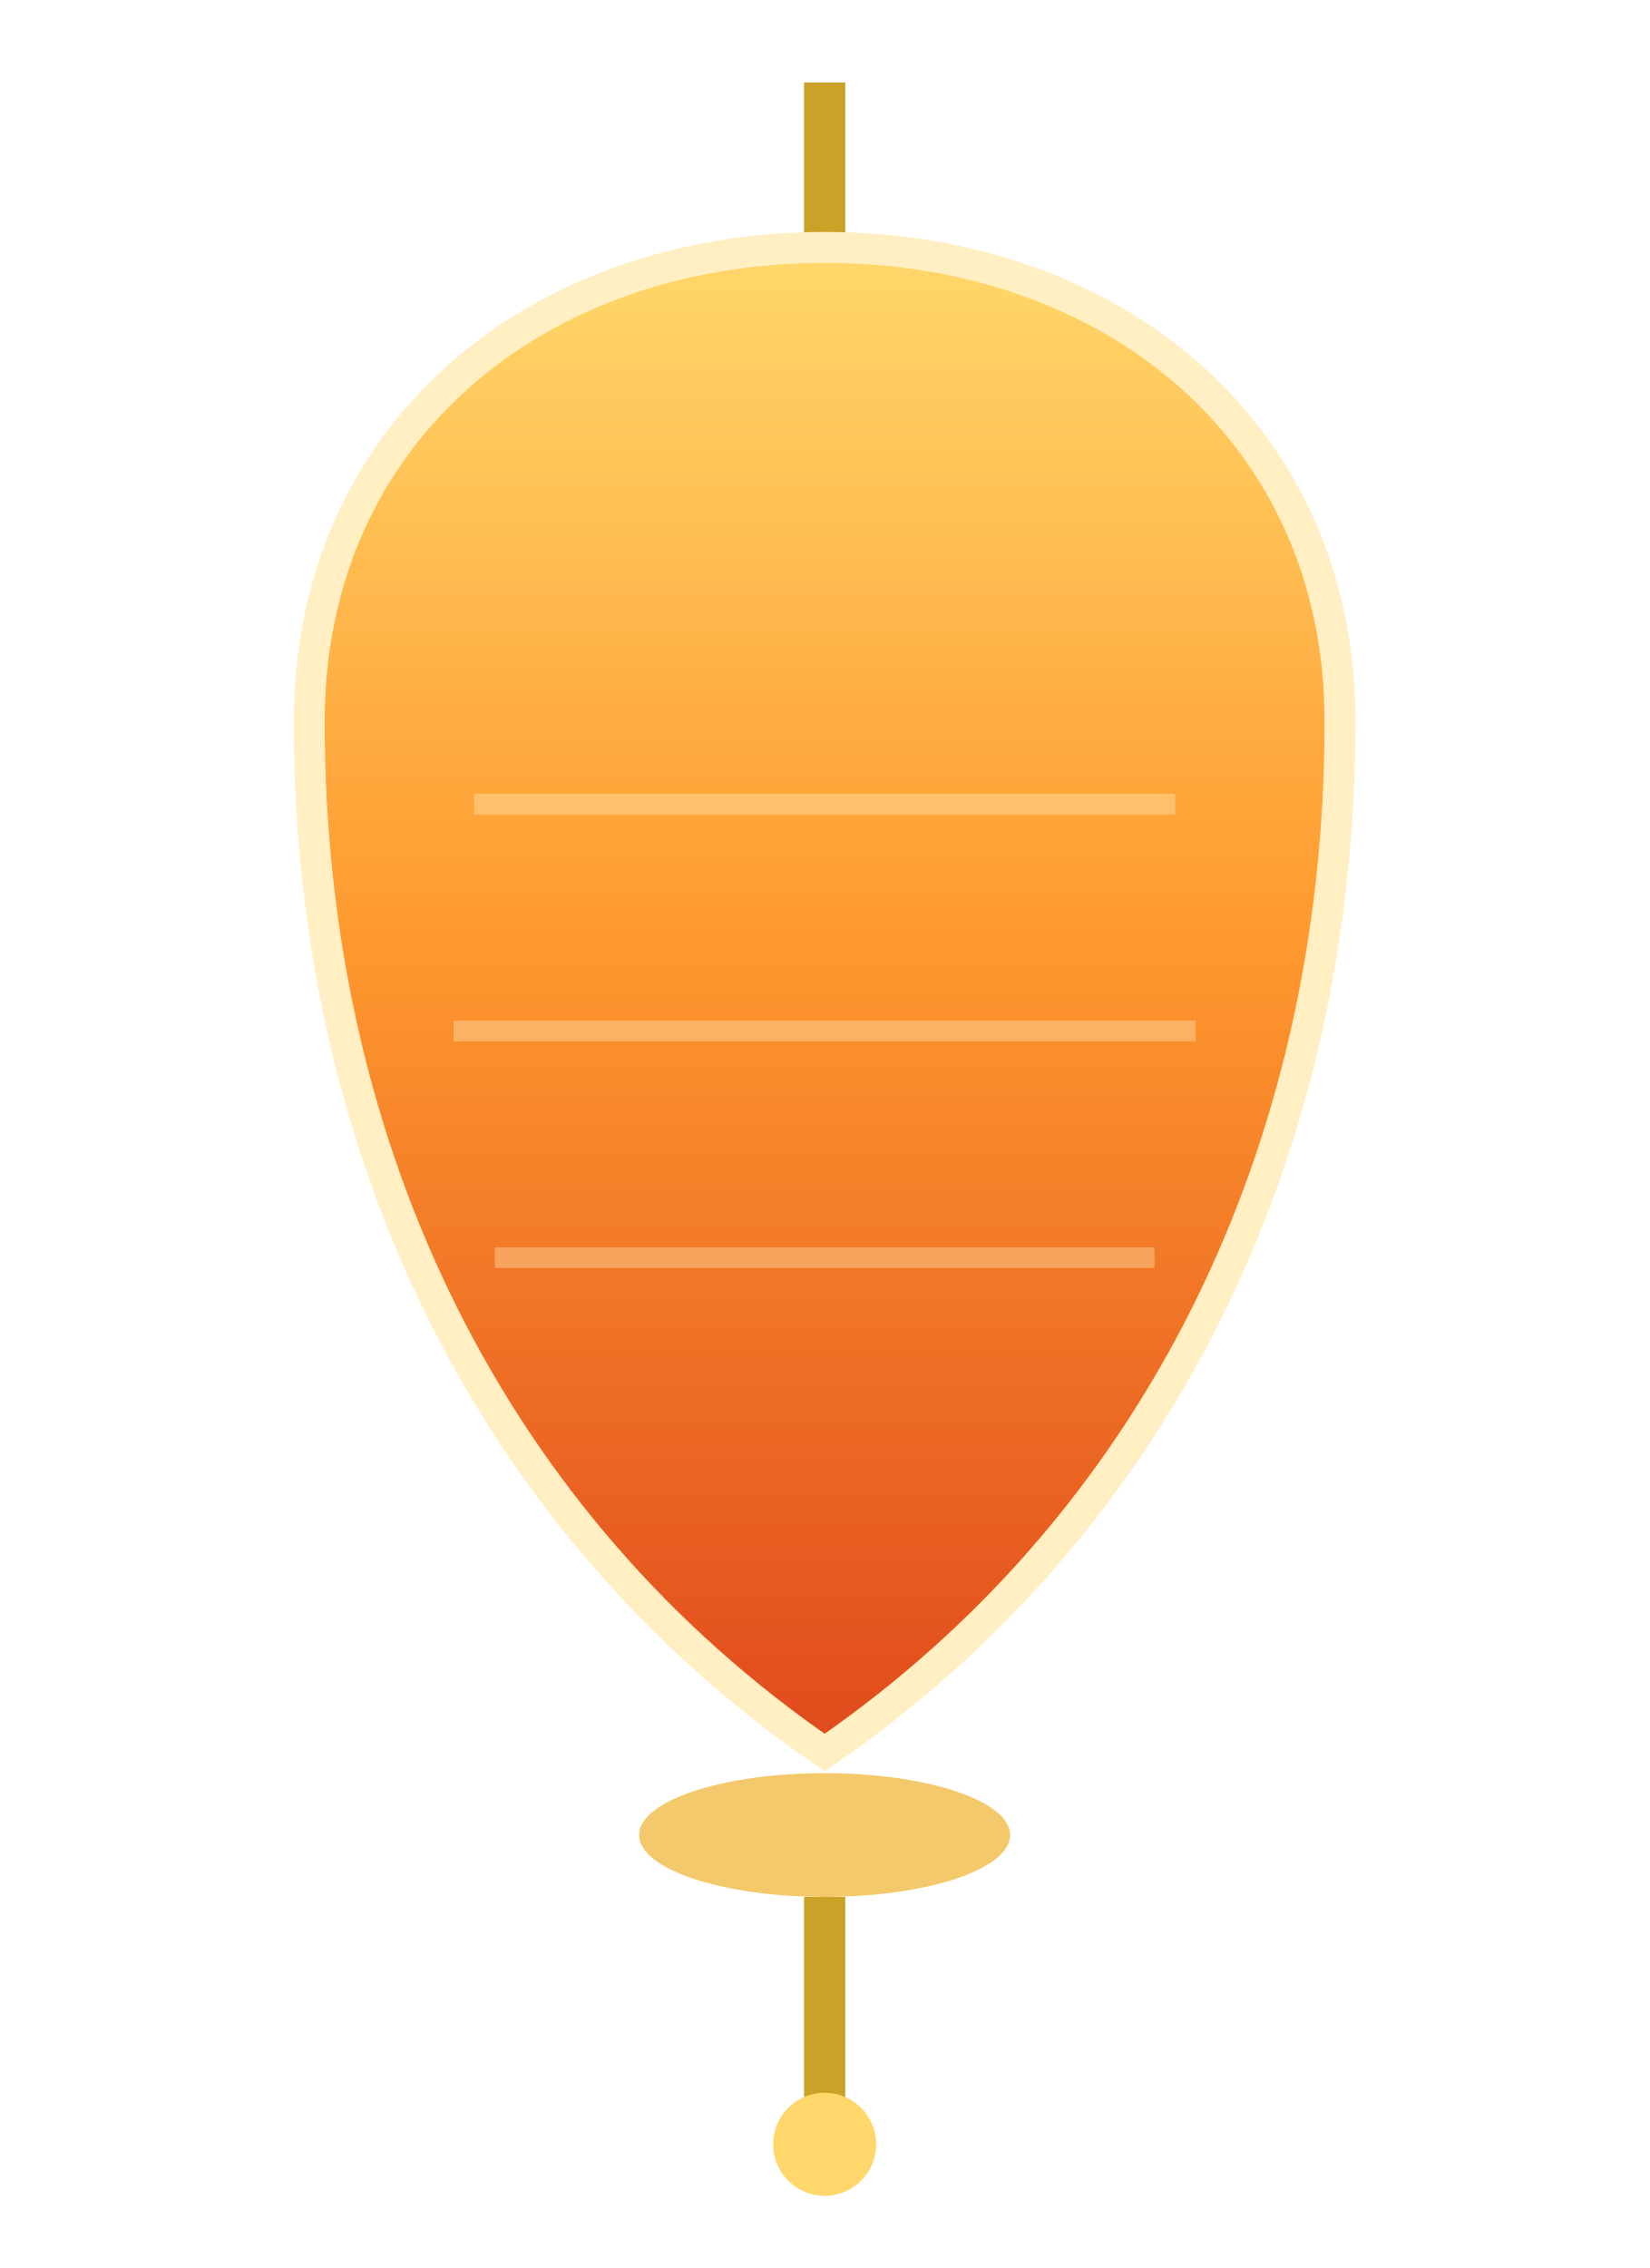
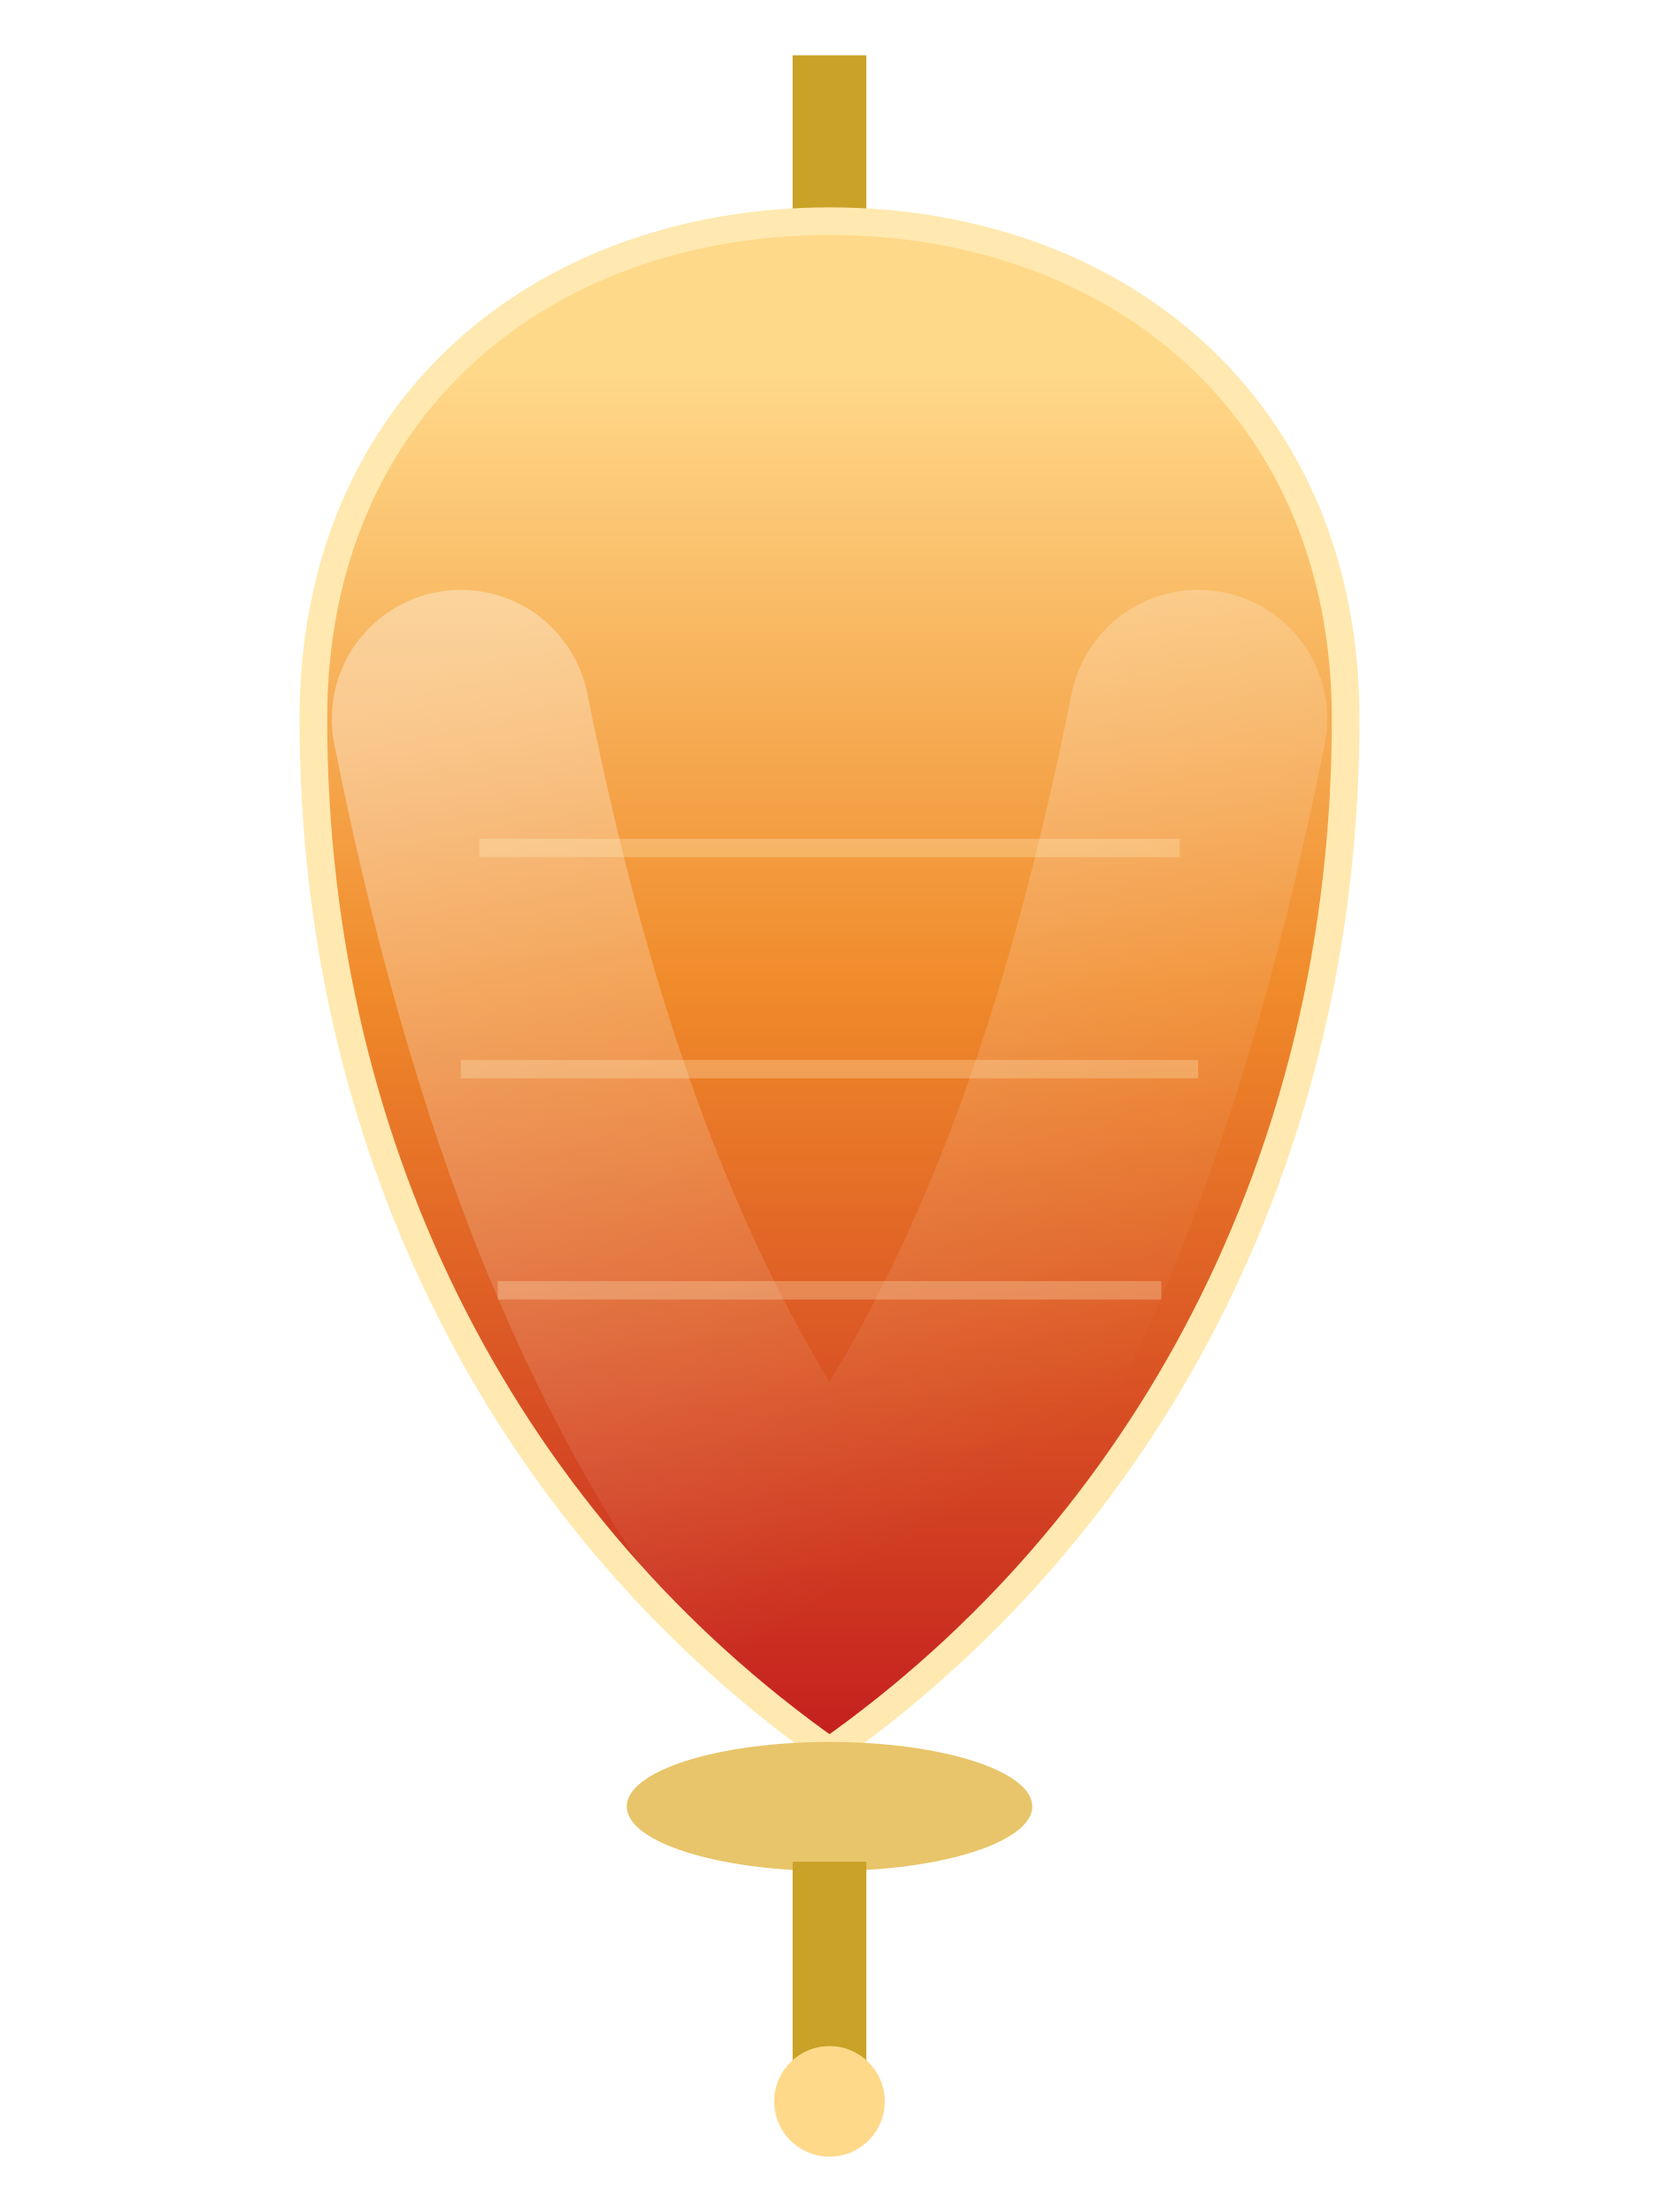
- <svg xmlns="http://www.w3.org/2000/svg" width="160" height="220" viewBox="0 0 160 220">
+ <svg xmlns="http://www.w3.org/2000/svg" width="180" height="240" viewBox="0 0 180 240" fill="none">
  <defs>
-     <linearGradient id="g" x1="0" y1="0" x2="0" y2="1">
-       <stop offset="0%" stop-color="#ffd76a" />
-       <stop offset="45%" stop-color="#ff9a2f" />
-       <stop offset="100%" stop-color="#e04a1c" />
+     <linearGradient id="body" x1="90" y1="40" x2="90" y2="190" gradientUnits="userSpaceOnUse">
+       <stop stop-color="#FFD98A" />
+       <stop offset=".45" stop-color="#F08A2A" />
+       <stop offset="1" stop-color="#C41E1E" />
+     </linearGradient>
+     <linearGradient id="shine" x1="50" y1="70" x2="110" y2="160" gradientUnits="userSpaceOnUse">
+       <stop stop-color="#fff" stop-opacity=".35" />
+       <stop offset="1" stop-color="#fff" stop-opacity="0" />
    </linearGradient>
  </defs>
-   <path d="M78 8 h4 v18 h-4z" fill="#c9a227" />
-   <ellipse cx="80" cy="36" rx="28" ry="8" fill="#f3c96b" />
-   <path d="M30 70c0-28 22-46 50-46s50 18 50 46c0 42-18 78-50 100C48 148 30 112 30 70z" fill="url(#g)" stroke="#ffefc2" stroke-width="3" />
-   <path d="M46 78h68M44 100h72M48 122h64" stroke="#fff3c8" stroke-opacity=".35" stroke-width="2" />
-   <ellipse cx="80" cy="178" rx="18" ry="6" fill="#f3c96b" />
-   <path d="M78 184h4v20h-4z" fill="#c9a227" />
-   <circle cx="80" cy="208" r="5" fill="#ffd76a" />
+   <path d="M86 6h8v22h-8z" fill="#C9A227" />
+   <ellipse cx="90" cy="36" rx="34" ry="9" fill="#E8C56A" />
+   <path d="M34 78c0-34 25-54 56-54s56 20 56 54c0 48-22 88-56 112C56 166 34 126 34 78Z" fill="url(#body)" stroke="#FFE9B0" stroke-width="3" />
+   <path d="M50 78c8 40 20 72 40 96 20-24 32-56 40-96" stroke="url(#shine)" stroke-width="28" stroke-linecap="round" />
+   <path d="M52 92h76M50 116h80M54 140h72" stroke="#FFF3C8" stroke-opacity=".28" stroke-width="2" />
+   <ellipse cx="90" cy="196" rx="22" ry="7" fill="#E8C56A" />
+   <path d="M86 202h8v22h-8z" fill="#C9A227" />
+   <circle cx="90" cy="228" r="6" fill="#FFD98A" />
</svg>
